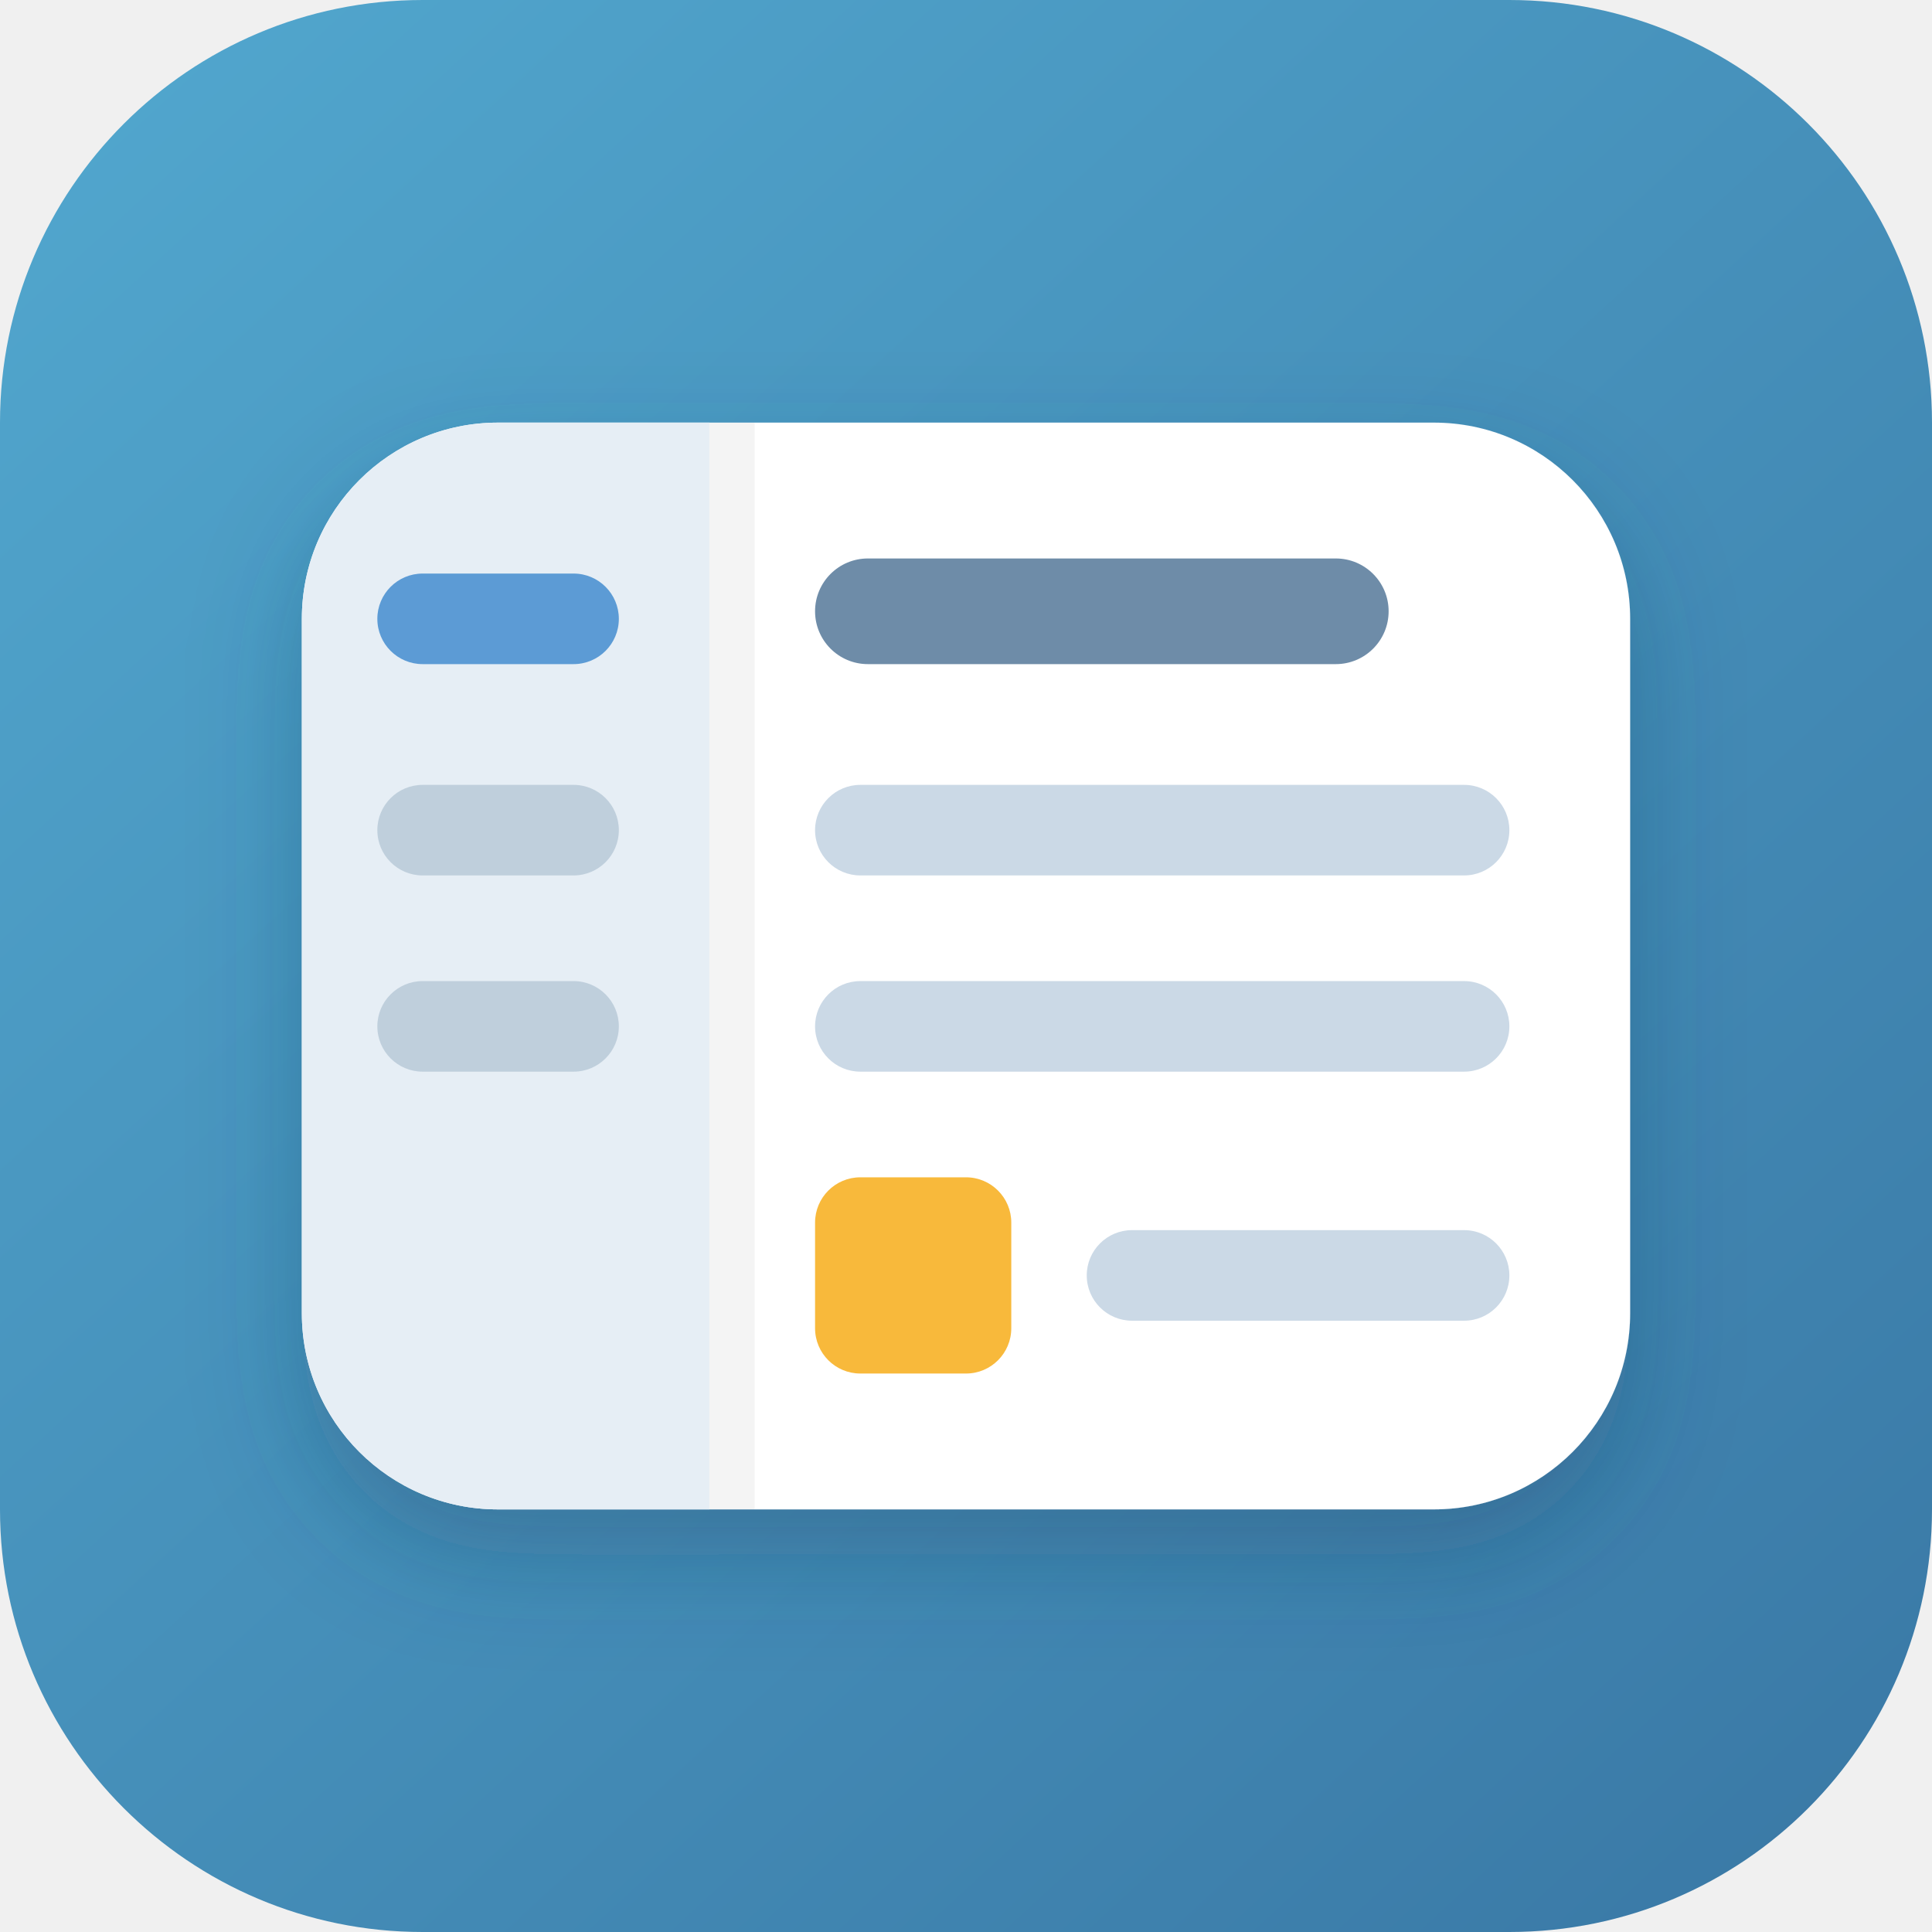
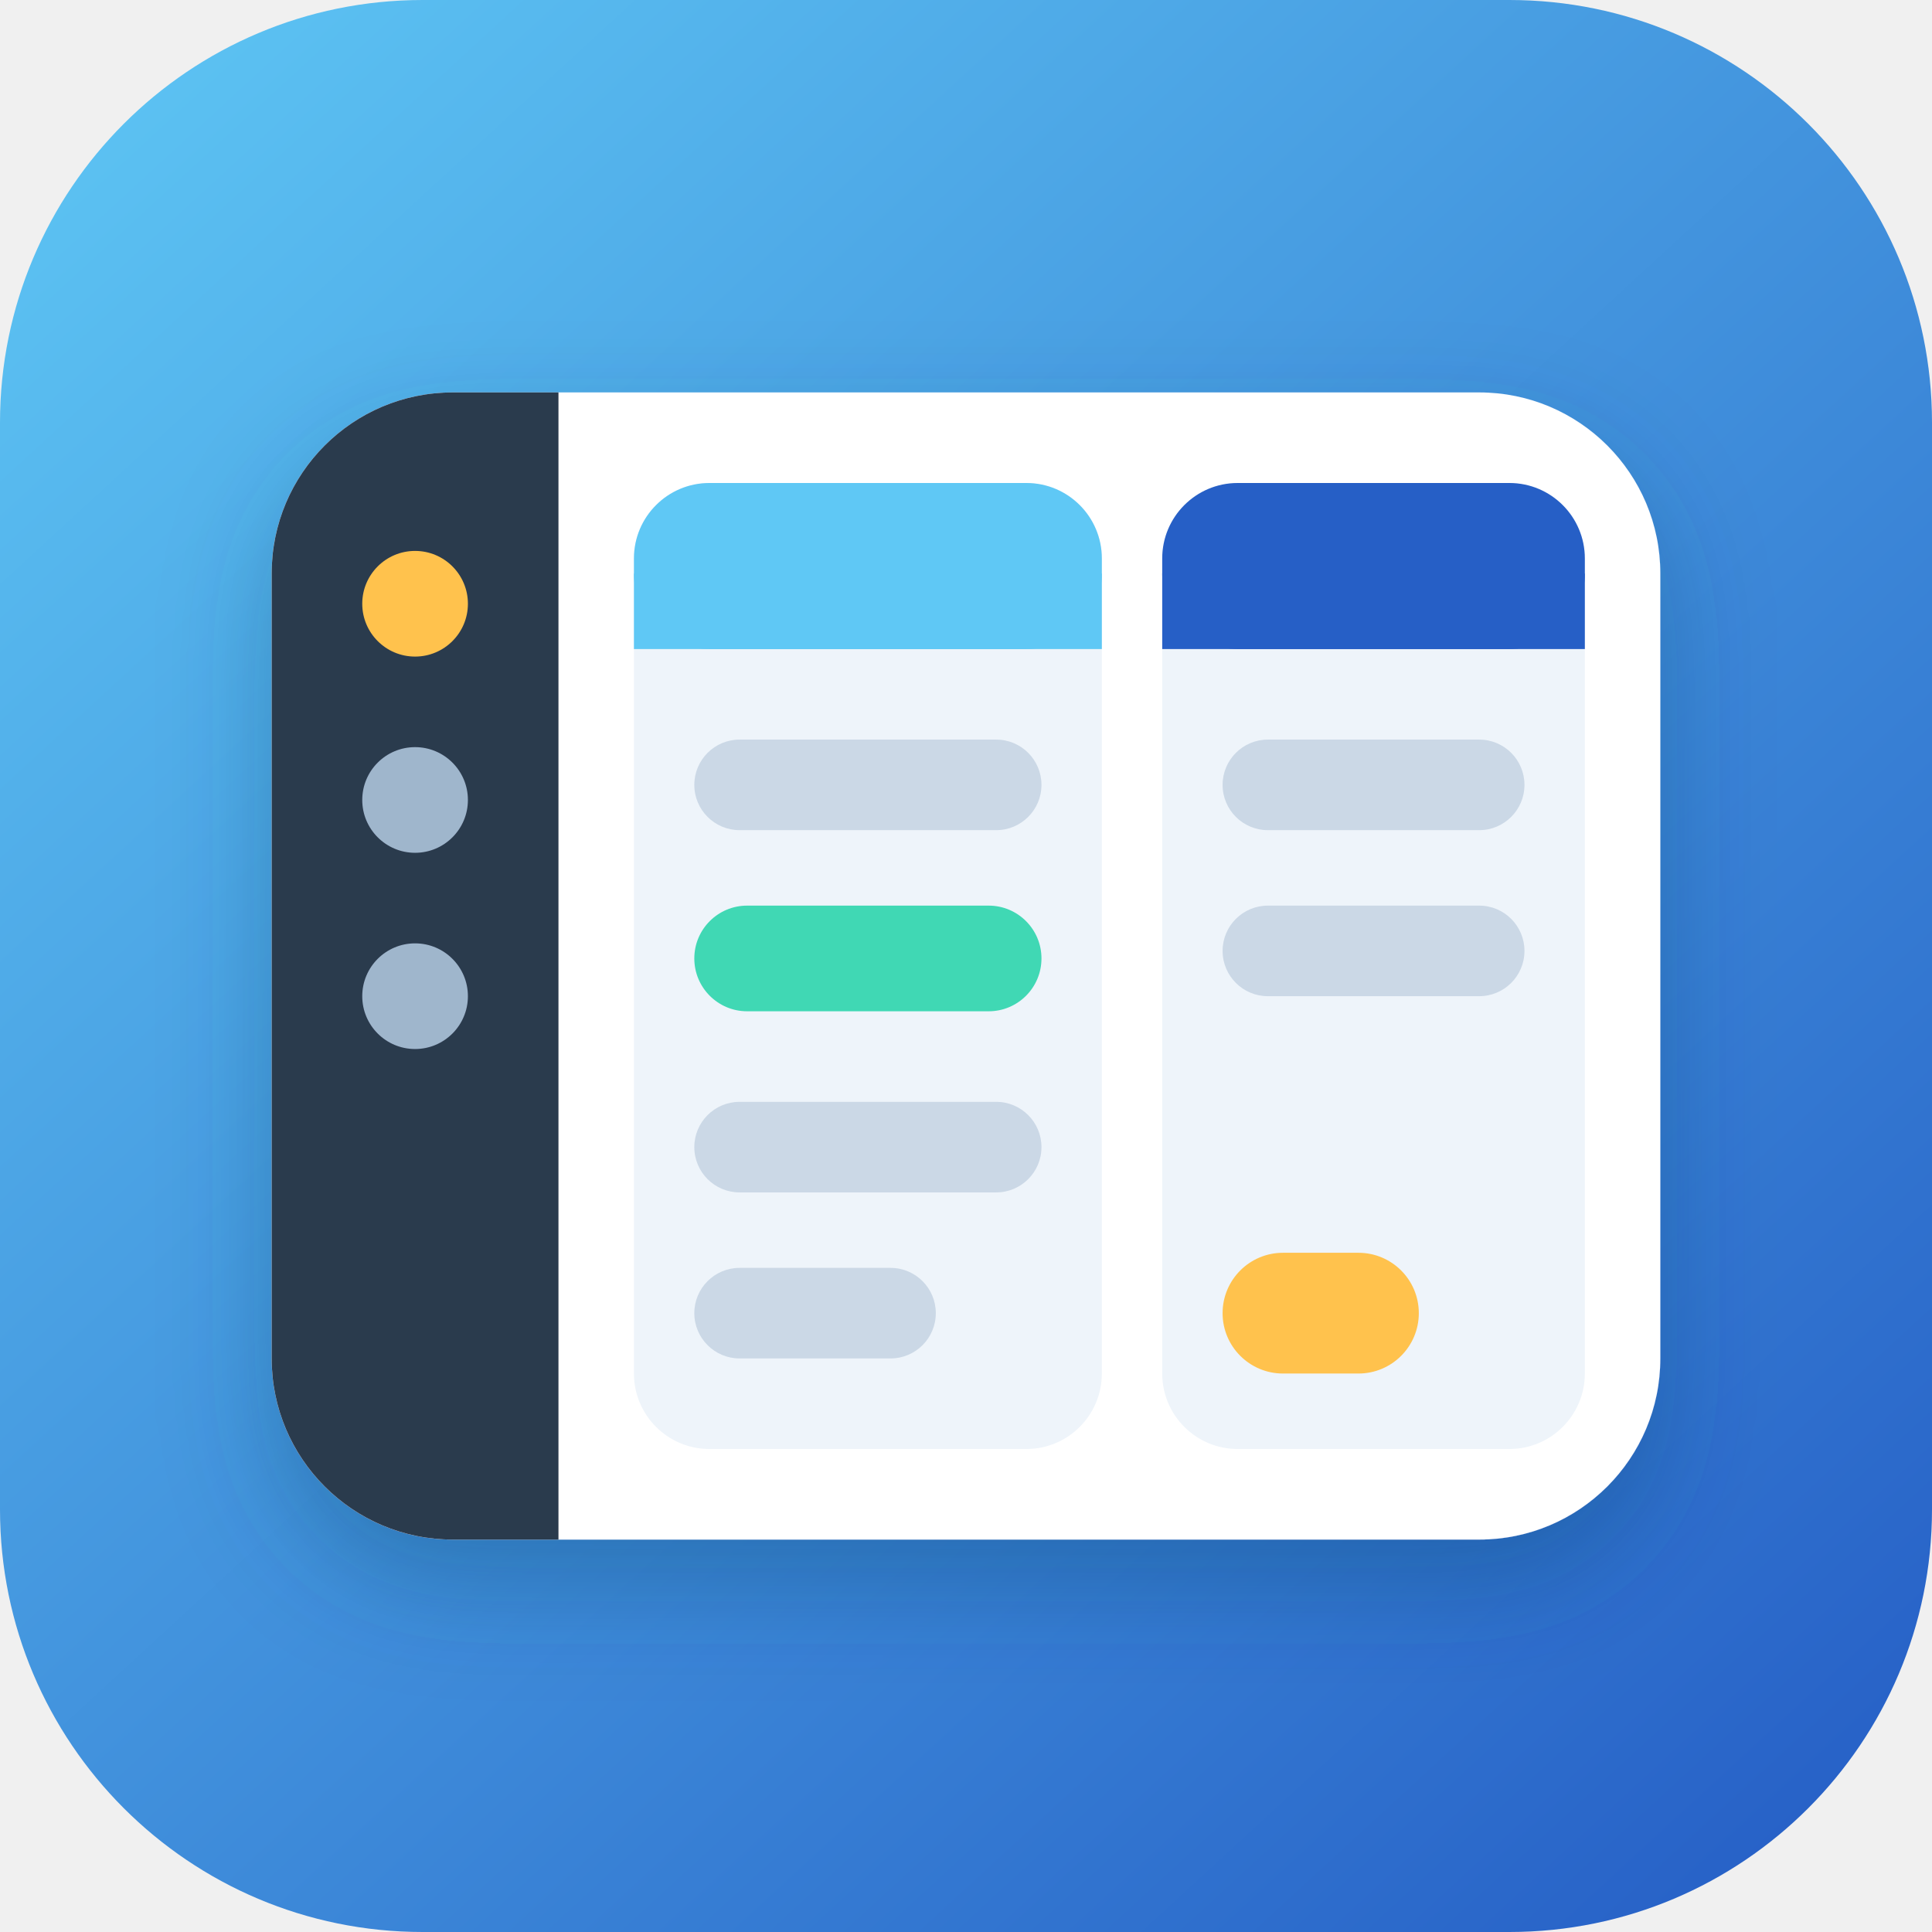
<svg xmlns="http://www.w3.org/2000/svg" viewBox="0 0 128 128" width="128" height="128" role="img" aria-label="Admin Shell">
  <defs>
    <linearGradient id="bg" x1="0%" y1="0%" x2="92%" y2="100%">
-       <stop offset="0%" stop-color="#52A8CF" />
-       <stop offset="100%" stop-color="#3A79A6" />
+       <stop offset="0%" stop-color="#5FC8F5" />
+       <stop offset="100%" stop-color="#265FC6" />
    </linearGradient>
    <filter id="lift" x="-30%" y="-30%" width="160%" height="160%">
-       <feDropShadow dx="0" dy="3" stdDeviation="3.5" flood-color="#1E4A68" flood-opacity="0.32" />
+       <feDropShadow dx="0" dy="3" stdDeviation="3.5" flood-color="#0B3F66" flood-opacity="0.30" />
    </filter>
    <clipPath id="win">
-       <rect x="20" y="28" width="88" height="72" rx="13" />
+       <rect x="18" y="26" width="92" height="76" rx="12" />
    </clipPath>
  </defs>
  <rect width="128" height="128" rx="28" fill="url(#bg)" />
  <g filter="url(#lift)">
-     <rect x="20" y="28" width="88" height="72" rx="13" fill="#FFFFFF" />
+     <rect x="18" y="26" width="92" height="76" rx="12" fill="#FFFFFF" />
    <g clip-path="url(#win)">
-       <rect x="20" y="28" width="27" height="72" fill="#E6EEF5" />
-       <rect x="47" y="28" width="3" height="72" fill="#000000" opacity="0.045" />
-       <rect x="25" y="38" width="16" height="6" rx="3" fill="#5B9BD5" />
-       <rect x="25" y="52" width="16" height="6" rx="3" fill="#BFCFDC" />
-       <rect x="25" y="65" width="16" height="6" rx="3" fill="#BFCFDC" />
-       <rect x="54" y="37" width="38" height="7" rx="3.5" fill="#6E8CA8" />
-       <rect x="54" y="52" width="46" height="6" rx="3" fill="#CBD9E6" />
-       <rect x="54" y="65" width="46" height="6" rx="3" fill="#CBD9E6" />
-       <rect x="54" y="78" width="13" height="13" rx="3" fill="#F8B93B" />
-       <rect x="72" y="81.5" width="28" height="6" rx="3" fill="#CBD9E6" />
+       <rect x="18" y="26" width="19" height="76" fill="#2C3A4E" />
+       <circle cx="27.5" cy="40" r="3.5" fill="#FFC24D" />
+       <circle cx="27.5" cy="53" r="3.5" fill="#9FB6CC" />
+       <circle cx="27.5" cy="66" r="3.5" fill="#9FB6CC" />
+       <rect x="42" y="32" width="31" height="64" rx="5" fill="#EEF4FA" />
+       <rect x="42" y="32" width="31" height="11" rx="5" fill="#5FC8F5" />
+       <rect x="42" y="38" width="31" height="5" fill="#5FC8F5" />
+       <rect x="46" y="49" width="23" height="6" rx="3" fill="#CBD8E6" />
+       <rect x="46" y="60" width="23" height="7" rx="3.5" fill="#3FD8B4" />
+       <rect x="46" y="73" width="23" height="6" rx="3" fill="#CBD8E6" />
+       <rect x="46" y="84" width="16" height="6" rx="3" fill="#CBD8E6" />
+       <rect x="77" y="32" width="28" height="64" rx="5" fill="#EEF4FA" />
+       <rect x="77" y="32" width="28" height="11" rx="5" fill="#265FC6" />
+       <rect x="77" y="38" width="28" height="5" fill="#265FC6" />
+       <rect x="81" y="49" width="20" height="6" rx="3" fill="#CBD8E6" />
+       <rect x="81" y="60" width="20" height="6" rx="3" fill="#CBD8E6" />
+       <rect x="81" y="83" width="13" height="8" rx="4" fill="#FFC24D" />
    </g>
  </g>
</svg>
